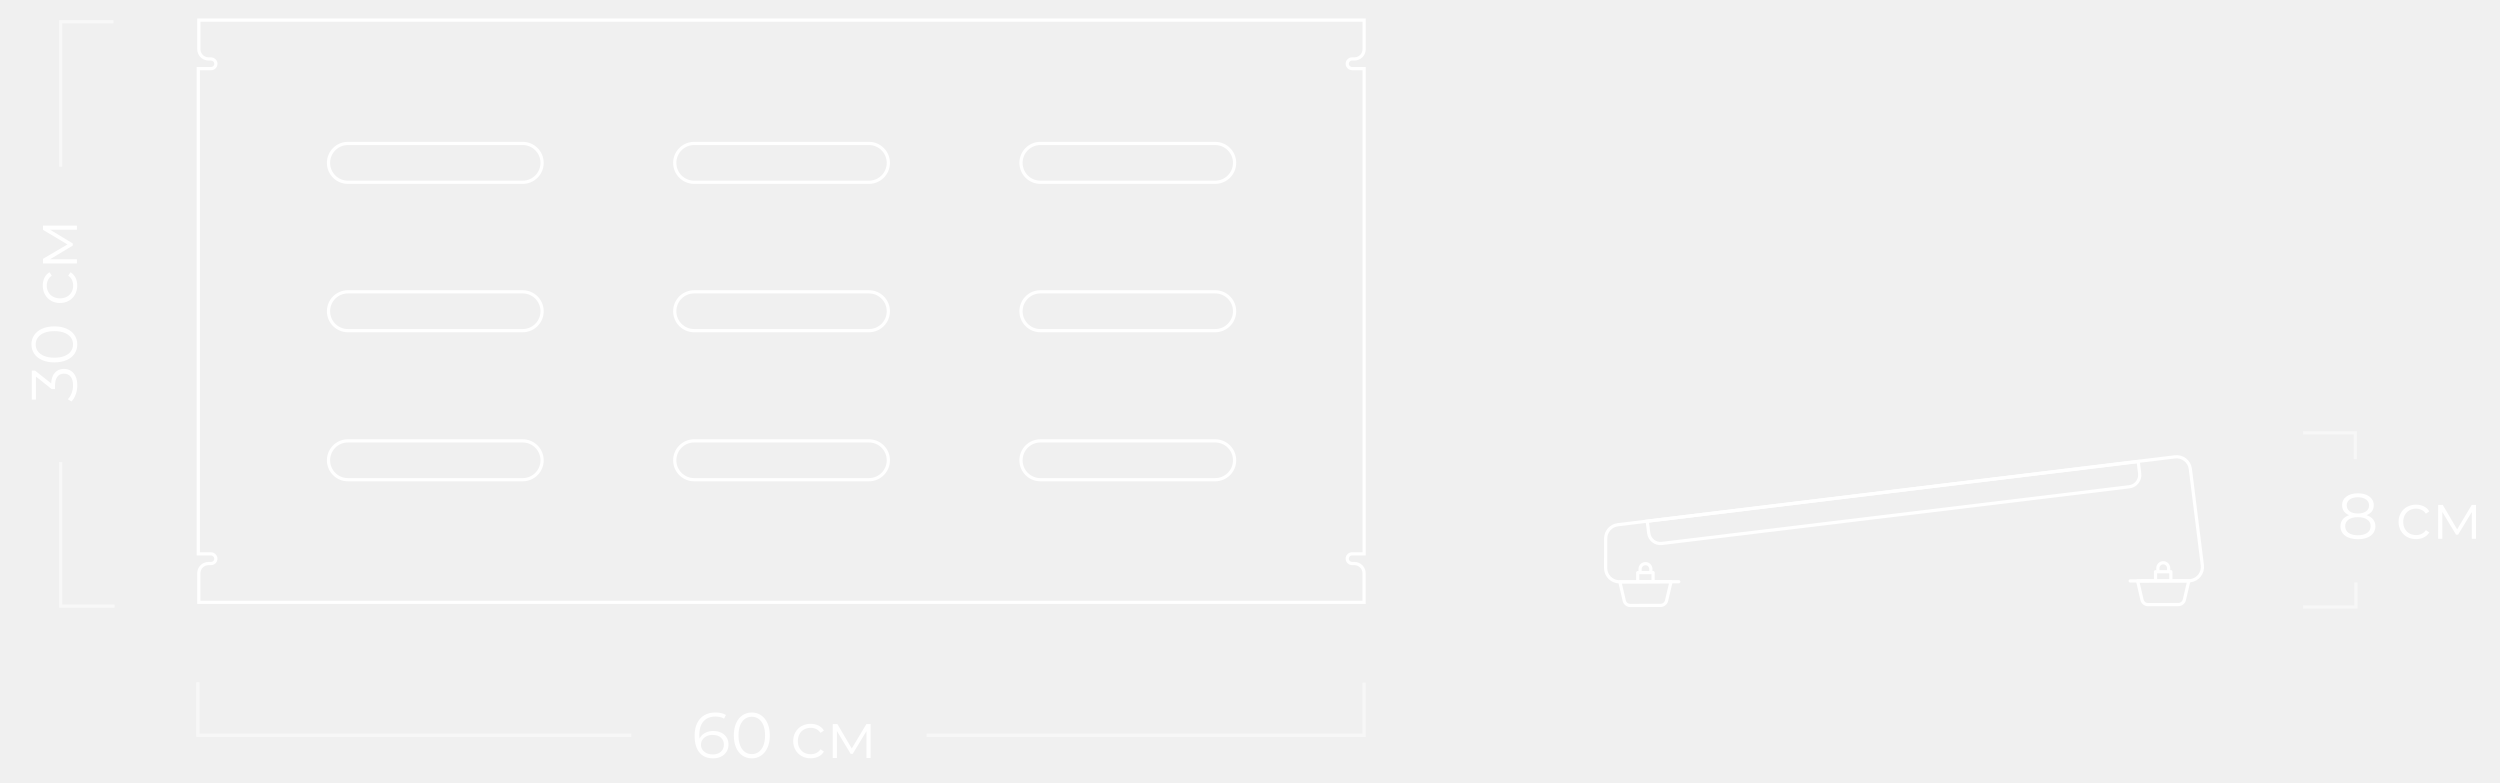
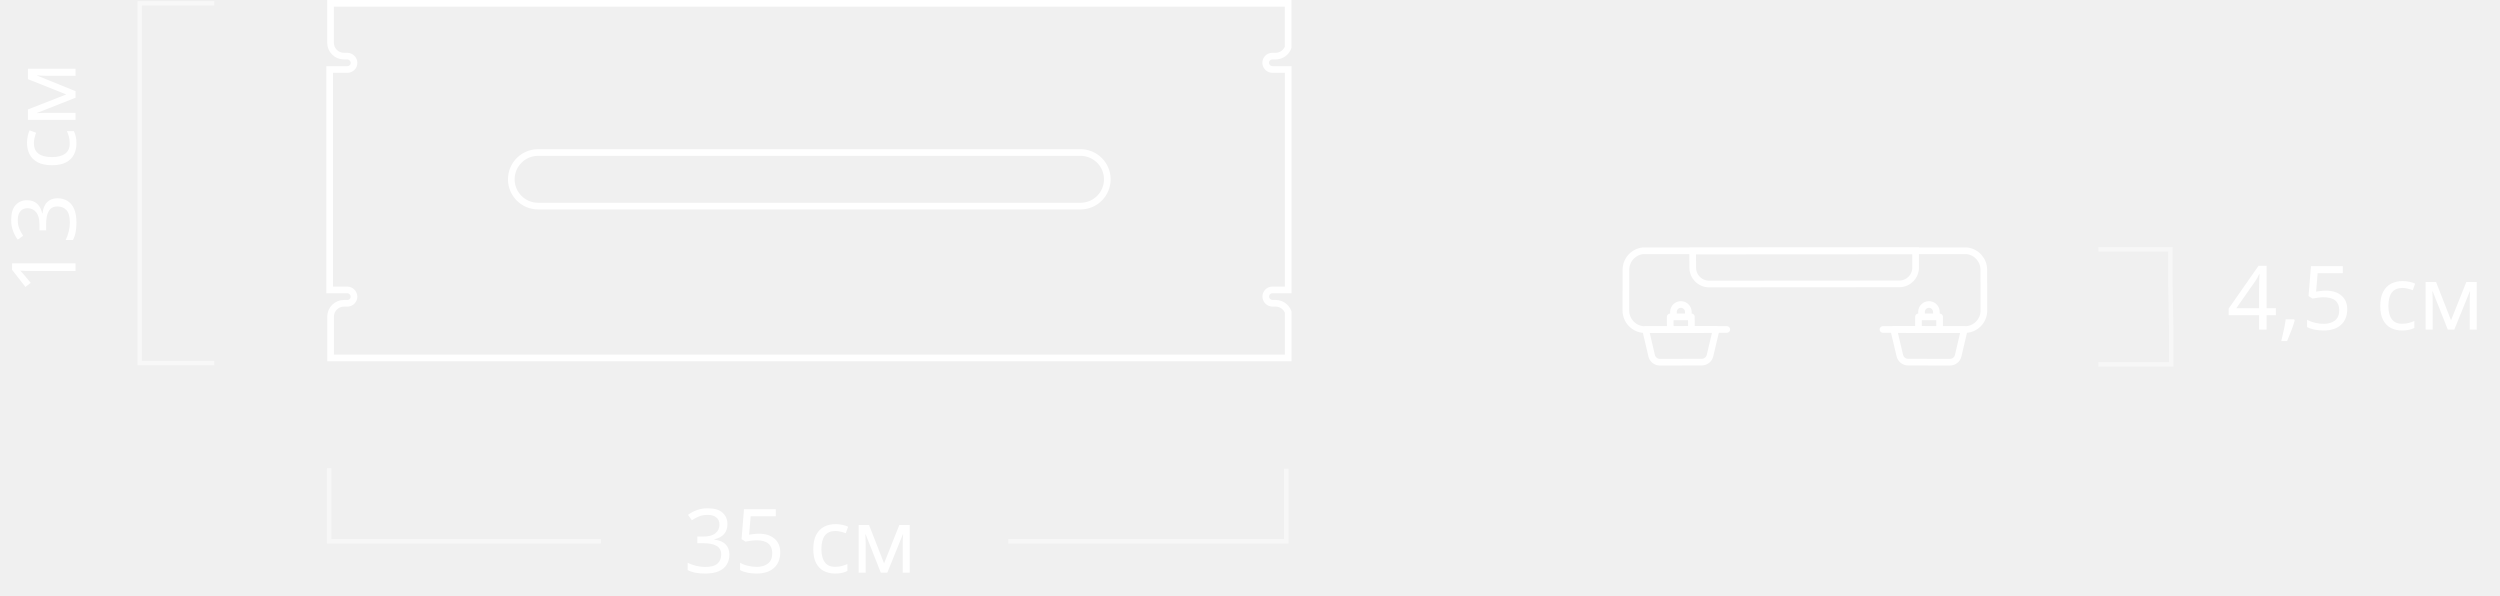
- <svg xmlns="http://www.w3.org/2000/svg" version="1.1" baseProfile="basic" id="Layer_1" x="0px" y="0px" viewBox="0 0 776.25 242.96" xml:space="preserve">
+ <svg xmlns="http://www.w3.org/2000/svg" version="1.1" baseProfile="basic" x="0px" y="0px" width="562.58px" height="134.11px" viewBox="0 0 562.58 134.11" style="enable-background:new 0 0 562.58 134.11;" xml:space="preserve">
  <style type="text/css">
- 	.st0{fill:#FFFFFF;}
- 	.st1{fill:none;stroke:#FFFFFF;stroke-linecap:round;stroke-miterlimit:10;}
- 	.st2{fill:none;stroke:#FFFFFF;stroke-miterlimit:10;}
- 	.st3{fill:none;stroke:#FFFFFF;stroke-linejoin:round;}
+ 	.st0{fill:none;stroke:#FFFFFF;stroke-width:1.5;stroke-miterlimit:10;}
+ 	.st1{fill:none;stroke:#FFFFFF;stroke-width:1.5;stroke-linejoin:round;}
+ 	.st2{fill:none;stroke:#FFFFFF;stroke-width:1.5;stroke-linecap:round;stroke-miterlimit:10;}
+ 	.st3{fill:none;stroke:#FFFFFF;stroke-width:1.5;}
	.st4{opacity:0.504;fill:none;stroke:#FFFFFF;}
	.st5{opacity:0.497;fill:none;stroke:#FFFFFF;}
	.st6{opacity:0.46;fill:none;stroke:#FFFFFF;}
</style>
+   <defs>
+ </defs>
  <g>
-     <path class="st0" d="M223.93,227.49c0.71,0.35,1.27,0.84,1.67,1.47c0.4,0.63,0.6,1.37,0.6,2.21c0,0.85-0.21,1.61-0.62,2.26   c-0.41,0.65-0.98,1.16-1.71,1.51c-0.73,0.35-1.54,0.53-2.45,0.53c-1.85,0-3.27-0.61-4.26-1.83c-0.99-1.22-1.48-2.94-1.48-5.17   c0-1.56,0.27-2.88,0.8-3.96s1.28-1.9,2.24-2.45c0.96-0.55,2.08-0.83,3.36-0.83c1.39,0,2.49,0.25,3.32,0.76l-0.58,1.16   c-0.67-0.44-1.57-0.66-2.72-0.66c-1.55,0-2.76,0.49-3.64,1.47c-0.88,0.98-1.32,2.4-1.32,4.27c0,0.33,0.02,0.71,0.06,1.14   c0.35-0.76,0.9-1.35,1.66-1.77c0.76-0.42,1.63-0.63,2.62-0.63C222.39,226.97,223.21,227.15,223.93,227.49z M223.82,233.42   c0.63-0.55,0.95-1.29,0.95-2.21s-0.32-1.65-0.95-2.2s-1.49-0.82-2.57-0.82c-0.71,0-1.33,0.13-1.87,0.4s-0.96,0.63-1.27,1.1   s-0.46,0.99-0.46,1.56c0,0.53,0.14,1.03,0.43,1.48c0.29,0.45,0.71,0.82,1.27,1.1c0.56,0.28,1.23,0.42,2,0.42   C222.37,234.25,223.19,233.98,223.82,233.42z" />
-     <path class="st0" d="M230.54,234.61c-0.85-0.57-1.51-1.4-1.98-2.47c-0.47-1.07-0.71-2.34-0.71-3.79s0.24-2.72,0.71-3.79   c0.47-1.07,1.13-1.9,1.98-2.47s1.81-0.86,2.89-0.86s2.04,0.29,2.89,0.86s1.51,1.4,1.99,2.47s0.72,2.34,0.72,3.79   s-0.24,2.72-0.72,3.79s-1.14,1.9-1.99,2.47s-1.81,0.86-2.89,0.86S231.39,235.19,230.54,234.61z M235.58,233.47   c0.62-0.45,1.1-1.11,1.45-1.98c0.35-0.87,0.52-1.91,0.52-3.14s-0.17-2.27-0.52-3.14c-0.35-0.87-0.83-1.53-1.45-1.98   s-1.34-0.68-2.15-0.68c-0.81,0-1.53,0.23-2.15,0.68c-0.62,0.45-1.1,1.11-1.45,1.98c-0.35,0.87-0.52,1.91-0.52,3.14   s0.17,2.27,0.52,3.14c0.35,0.87,0.83,1.53,1.45,1.98c0.62,0.45,1.34,0.68,2.15,0.68C234.25,234.15,234.96,233.93,235.58,233.47z" />
-     <path class="st0" d="M248.92,234.77c-0.82-0.45-1.46-1.09-1.93-1.91c-0.47-0.82-0.7-1.74-0.7-2.77s0.23-1.95,0.7-2.76   c0.47-0.81,1.11-1.45,1.93-1.9c0.82-0.45,1.75-0.68,2.79-0.68c0.91,0,1.72,0.18,2.43,0.53c0.71,0.35,1.28,0.87,1.69,1.55   l-1.06,0.72c-0.35-0.52-0.79-0.91-1.32-1.17c-0.53-0.26-1.11-0.39-1.74-0.39c-0.76,0-1.44,0.17-2.05,0.51   c-0.61,0.34-1.08,0.82-1.42,1.45c-0.34,0.63-0.51,1.34-0.51,2.14c0,0.81,0.17,1.53,0.51,2.15c0.34,0.62,0.81,1.1,1.42,1.44   c0.61,0.34,1.29,0.51,2.05,0.51c0.63,0,1.21-0.13,1.74-0.38c0.53-0.25,0.97-0.64,1.32-1.16l1.06,0.72c-0.41,0.68-0.98,1.2-1.7,1.55   c-0.72,0.35-1.53,0.53-2.42,0.53C250.67,235.45,249.74,235.23,248.92,234.77z" />
-     <path class="st0" d="M270.33,224.83v10.52h-1.3v-8.32l-4.26,7.04h-0.64l-4.26-7.06v8.34h-1.3v-10.52h1.44l4.46,7.58l4.54-7.58   H270.33z" />
+     <text transform="matrix(1 0 0 1 153.8386 128.8656)" style="fill:#FFFFFF; font-family:'Montserrat-Regular'; font-size:20px;">35 см</text>
+     <text transform="matrix(0 -1 1 0 16.9999 66.3552)" style="fill:#FFFFFF; font-family:'Montserrat-Regular'; font-size:20px;">13 см</text>
+     <text transform="matrix(1 0 0 1 501.1019 74.171)" style="fill:#FFFFFF; font-family:'Montserrat-Regular'; font-size:20px;">4,5 см</text>
+     <path id="Path_644_1_" class="st0" d="M380.92,60.24l-0.02-3.75l50.16-0.06l0.02,3.75c0.01,2.03-1.63,3.69-3.66,3.7c0,0,0,0,0,0   l-42.8,0.03C382.58,63.92,380.93,62.28,380.92,60.24C380.92,60.25,380.92,60.25,380.92,60.24L380.92,60.24z" />
+     <path id="Path_648_2_" class="st0" d="M376.58,71.3l0-1.14c0.02-0.92,0.79-1.66,1.71-1.64c0.89,0.02,1.61,0.74,1.64,1.63l0,1.14" />
+     <path id="Path_649_2_" class="st1" d="M380.62,73.96l-0.01-2.66l-4.76,0.01l0.01,2.66" />
+     <path id="Path_650_2_" class="st1" d="M384.81,80.01l1.39-5.88l-15.9,0.04l1.37,5.86c0.2,0.87,0.98,1.48,1.87,1.48l9.42-0.02   C383.84,81.48,384.61,80.87,384.81,80.01z" />
+     <path id="Path_643_1_" class="st2" d="M423.73,74.14l18.49,0.03c2.35-0.04,4.23-1.96,4.22-4.31l-0.02-9.16   c0-2.17-1.62-3.99-3.77-4.26h-72.99c-2.15,0.27-3.77,2.09-3.77,4.26l-0.02,9.16c0,2.35,1.88,4.27,4.22,4.31l18.49-0.03" />
+     <path id="Path_648_1_" class="st0" d="M435.75,71.3l0-1.14c-0.02-0.92-0.79-1.66-1.71-1.64c-0.89,0.02-1.61,0.74-1.64,1.63l0,1.14" />
+     <path id="Path_649_1_" class="st1" d="M431.71,73.96l0.01-2.66l4.76,0.01l-0.01,2.66" />
+     <path id="Path_650_1_" class="st1" d="M427.52,80.01l-1.39-5.88l15.9,0.04l-1.37,5.86c-0.2,0.87-0.98,1.48-1.87,1.48l-9.42-0.02   C428.49,81.48,427.72,80.87,427.52,80.01z" />
+     <path id="Path_689_1_" class="st3" d="M286.39,15.64c-0.83,0.01-1.52-0.63-1.57-1.46c-0.03-0.83,0.63-1.53,1.46-1.55   c0.02,0,0.03,0,0.05,0h0.71c1.26,0,2.39-0.79,2.83-1.97V0.75H74.38v8.86c0,1.67,1.35,3.02,3.02,3.02h0.7   c0.83-0.01,1.52,0.63,1.57,1.46c0.03,0.83-0.63,1.53-1.46,1.55c-0.01,0-0.03,0-0.04,0h-3.98v49.6h3.9   c0.83-0.01,1.52,0.63,1.57,1.46c0.03,0.83-0.63,1.53-1.46,1.55c-0.01,0-0.03,0-0.04,0H77.4c-1.67,0-3.01,1.35-3.01,3.02l0,0v9.28   h215.49V70.22c-0.44-1.18-1.56-1.97-2.82-1.97h-0.65c-0.83,0.01-1.52-0.63-1.57-1.46c-0.03-0.83,0.63-1.53,1.46-1.55   c0.02,0,0.03,0,0.05,0h3.54v-49.6L286.39,15.64z M249.18,40.35c0,3.33-2.7,6.03-6.03,6.03c0,0,0,0,0,0H121.09   c-3.33,0-6.03-2.7-6.03-6.03l0,0l0,0c0-3.33,2.7-6.03,6.03-6.03h122.06C246.48,34.33,249.18,37.02,249.18,40.35   C249.18,40.35,249.18,40.35,249.18,40.35L249.18,40.35z" />
+     <path id="Path_692_1_" class="st4" d="M48.21,0.75H31.45v17.73v45.5v17.73h16.76" />
+     <path id="Path_693_1_" class="st5" d="M135.22,121.81H74.07v-16.46" />
+     <path id="Path_694_1_" class="st5" d="M226.91,121.81h62.56v-16.34" />
+     <path id="Path_696_1_" class="st6" d="M472.2,81.99h16.4v-7.64l-0.19-10.1V56.1H472.2" />
  </g>
-   <g>
-     <path class="st0" d="M17.07,115.69c0.71-0.77,1.64-1.15,2.79-1.15c0.8,0,1.51,0.19,2.13,0.58c0.62,0.39,1.11,0.96,1.47,1.72   s0.54,1.69,0.54,2.78c0,1.01-0.16,1.97-0.49,2.87c-0.33,0.9-0.76,1.62-1.31,2.17l-1.14-0.7c0.48-0.47,0.87-1.09,1.17-1.86   c0.3-0.77,0.45-1.6,0.45-2.48c0-1.15-0.25-2.03-0.75-2.66c-0.5-0.63-1.19-0.94-2.07-0.94c-0.87,0-1.55,0.31-2.04,0.94   c-0.49,0.63-0.74,1.57-0.74,2.84v1h-1.06l-4.86-3.88v7.16H9.88v-9h1.02l4.98,3.96C15.96,117.58,16.35,116.46,17.07,115.69z" />
-     <path class="st0" d="M23.14,109.83c-0.57,0.85-1.4,1.51-2.47,1.98c-1.07,0.47-2.34,0.71-3.79,0.71s-2.72-0.24-3.79-0.71   c-1.07-0.47-1.9-1.13-2.47-1.98s-0.86-1.81-0.86-2.89s0.29-2.04,0.86-2.89s1.4-1.51,2.47-1.99s2.34-0.72,3.79-0.72   s2.72,0.24,3.79,0.72s1.9,1.14,2.47,1.99s0.86,1.81,0.86,2.89S23.71,108.99,23.14,109.83z M22,104.79   c-0.45-0.62-1.11-1.1-1.98-1.45c-0.87-0.35-1.91-0.52-3.14-0.52s-2.27,0.17-3.14,0.52c-0.87,0.35-1.53,0.83-1.98,1.45   s-0.68,1.34-0.68,2.15c0,0.81,0.23,1.53,0.68,2.15c0.45,0.62,1.11,1.1,1.98,1.45c0.87,0.35,1.91,0.52,3.14,0.52   s2.27-0.17,3.14-0.52c0.87-0.35,1.53-0.83,1.98-1.45c0.45-0.62,0.68-1.34,0.68-2.15C22.68,106.13,22.45,105.41,22,104.79z" />
-     <path class="st0" d="M23.3,91.45c-0.45,0.82-1.09,1.46-1.91,1.93c-0.82,0.47-1.74,0.7-2.77,0.7s-1.95-0.23-2.76-0.7   c-0.81-0.47-1.45-1.11-1.9-1.93c-0.45-0.82-0.68-1.75-0.68-2.79c0-0.91,0.18-1.72,0.53-2.43c0.35-0.71,0.87-1.28,1.55-1.69   l0.72,1.06c-0.52,0.35-0.91,0.79-1.17,1.32c-0.26,0.53-0.39,1.11-0.39,1.74c0,0.76,0.17,1.44,0.51,2.05   c0.34,0.61,0.82,1.08,1.45,1.42c0.63,0.34,1.34,0.51,2.14,0.51c0.81,0,1.53-0.17,2.15-0.51c0.62-0.34,1.1-0.81,1.44-1.42   c0.34-0.61,0.51-1.29,0.51-2.05c0-0.63-0.13-1.21-0.38-1.74c-0.25-0.53-0.64-0.97-1.16-1.32l0.72-1.06c0.68,0.41,1.2,0.98,1.55,1.7   c0.35,0.72,0.53,1.53,0.53,2.42C23.98,89.7,23.75,90.63,23.3,91.45z" />
-     <path class="st0" d="M13.36,70.04h10.52v1.3h-8.32l7.04,4.26v0.64l-7.06,4.26h8.34v1.3H13.36v-1.44l7.58-4.46l-7.58-4.54V70.04z" />
-   </g>
-   <g>
-     <path class="st0" d="M736.85,161.28c0.47,0.59,0.71,1.29,0.71,2.12c0,0.81-0.22,1.52-0.66,2.13c-0.44,0.61-1.07,1.07-1.89,1.4   c-0.82,0.33-1.78,0.49-2.89,0.49c-1.68,0-3-0.36-3.96-1.08s-1.44-1.7-1.44-2.94c0-0.84,0.23-1.55,0.69-2.13s1.13-1.02,2.01-1.31   c-0.72-0.28-1.27-0.68-1.64-1.21c-0.37-0.53-0.56-1.15-0.56-1.87c0-1.13,0.44-2.03,1.33-2.7c0.89-0.67,2.08-1,3.57-1   c0.99,0,1.85,0.15,2.59,0.45s1.32,0.73,1.73,1.29c0.41,0.56,0.62,1.21,0.62,1.96c0,0.72-0.19,1.34-0.58,1.87   c-0.39,0.53-0.94,0.93-1.66,1.21C735.7,160.25,736.38,160.69,736.85,161.28z M735.03,165.44c0.7-0.51,1.05-1.19,1.05-2.06   c0-0.87-0.35-1.55-1.05-2.05s-1.67-0.75-2.91-0.75c-1.23,0-2.19,0.25-2.89,0.75c-0.7,0.5-1.05,1.18-1.05,2.05   c0,0.88,0.35,1.57,1.04,2.07s1.66,0.75,2.9,0.75S734.33,165.94,735.03,165.44z M729.58,158.76c0.61,0.45,1.46,0.68,2.54,0.68   s1.93-0.23,2.55-0.68s0.93-1.06,0.93-1.82c0-0.79-0.32-1.41-0.95-1.86c-0.63-0.45-1.48-0.68-2.53-0.68c-1.07,0-1.91,0.23-2.53,0.68   s-0.93,1.07-0.93,1.84S728.97,158.3,729.58,158.76z" />
-     <path class="st0" d="M747.39,166.72c-0.82-0.45-1.46-1.09-1.93-1.91c-0.47-0.82-0.7-1.74-0.7-2.77s0.23-1.95,0.7-2.76   c0.47-0.81,1.11-1.45,1.93-1.9s1.75-0.68,2.79-0.68c0.91,0,1.72,0.18,2.43,0.53c0.71,0.35,1.28,0.87,1.69,1.55l-1.06,0.72   c-0.35-0.52-0.79-0.91-1.32-1.17c-0.53-0.26-1.11-0.39-1.74-0.39c-0.76,0-1.44,0.17-2.05,0.51c-0.61,0.34-1.08,0.82-1.42,1.45   c-0.34,0.63-0.51,1.34-0.51,2.14c0,0.81,0.17,1.53,0.51,2.15c0.34,0.62,0.81,1.1,1.42,1.44c0.61,0.34,1.29,0.51,2.05,0.51   c0.63,0,1.21-0.13,1.74-0.38c0.53-0.25,0.97-0.64,1.32-1.16l1.06,0.72c-0.41,0.68-0.98,1.2-1.7,1.55s-1.53,0.53-2.42,0.53   C749.14,167.4,748.21,167.17,747.39,166.72z" />
-     <path class="st0" d="M768.8,156.78v10.52h-1.3v-8.32l-4.26,7.04h-0.64l-4.26-7.06v8.34h-1.3v-10.52h1.44l4.46,7.58l4.54-7.58H768.8   z" />
-   </g>
-   <g id="Group_767_1_" transform="translate(1032.816 5560.026)">
-     <path id="Path_643_1_" class="st1" d="M-511.56-5379.4l-18.49,0.03c-2.35-0.04-4.23-1.96-4.22-4.31l0.02-9.16   c0-2.17,1.62-3.99,3.77-4.26l172.96-21.07c2.36-0.29,4.51,1.38,4.8,3.73c0,0,0,0,0,0l0,0l3.73,29.93c0.29,2.36-1.38,4.51-3.73,4.8   c-0.16,0.02-0.33,0.03-0.49,0.03l-18.19,0.03" />
-     <path id="Path_644_1_" class="st2" d="M-520.89-5394.48l-0.46-3.72l152.44-18.52l0.46,3.72c0.25,2.02-1.18,3.86-3.19,4.11   c0,0,0,0,0,0l-145.14,17.6C-518.8-5391.03-520.64-5392.46-520.89-5394.48C-520.89-5394.48-520.89-5394.48-520.89-5394.48   L-520.89-5394.48z" />
-     <path id="Path_645_1_" class="st2" d="M-362.8-5382.51l0-1.14c0.02-0.92,0.79-1.66,1.71-1.64c0.89,0.02,1.61,0.74,1.64,1.63l0,1.14   " />
-     <path id="Path_646_1_" class="st3" d="M-358.76-5379.85l-0.01-2.66l-4.76,0.01l0.01,2.66" />
-     <path id="Path_647_1_" class="st3" d="M-354.57-5373.79l1.38-5.88l-15.9,0.04l1.37,5.86c0.2,0.87,0.98,1.48,1.87,1.48l9.42-0.02   C-355.54-5372.32-354.78-5372.93-354.57-5373.79z" />
-     <path id="Path_648_1_" class="st2" d="M-523.57-5382.24l0-1.14c0.02-0.92,0.79-1.66,1.71-1.64c0.89,0.02,1.61,0.74,1.64,1.63   l0,1.14" />
-     <path id="Path_649_1_" class="st3" d="M-519.53-5379.58l-0.01-2.66l-4.76,0.01l0.01,2.66" />
-     <path id="Path_650_1_" class="st3" d="M-515.35-5373.53l1.39-5.88l-15.9,0.04l1.37,5.86c0.2,0.87,0.98,1.48,1.87,1.48l9.42-0.02   C-516.32-5372.06-515.55-5372.67-515.35-5373.53z" />
-   </g>
-   <path id="Path_691_1_" class="st4" d="M18.83,51.77V6.75h16.41" />
-   <path id="Path_692_1_" class="st4" d="M18.83,143.47v44.73h16.76" />
-   <path id="Path_693_1_" class="st5" d="M196.01,228.3H61.44v-16.46" />
-   <path id="Path_694_1_" class="st5" d="M287.71,228.3h135.85v-16.34" />
-   <path id="Path_695_1_" class="st6" d="M715.11,134.41h16.21v8.15" />
-   <path id="Path_696_1_" class="st6" d="M715.11,188.48h16.4v-7.64" />
-   <path class="st2" d="M419.89,21.31c-0.82,0-1.54-0.64-1.57-1.46c-0.03-0.85,0.66-1.55,1.51-1.55h0.72c1.66,0,3.01-1.34,3.01-3V6.24  H61.74l0,9.04c0,1.67,1.35,3.02,3.02,3.02h0.7c0.82,0,1.54,0.64,1.57,1.46c0.03,0.85-0.66,1.55-1.51,1.55h-3.95v150.66h3.88  c0.82,0,1.54,0.64,1.57,1.46c0.03,0.85-0.66,1.55-1.51,1.55h-0.76c-1.67,0-3.02,1.35-3.02,3.02l0,9.03h361.82v-9.05  c-0.01-1.66-1.35-3-3.01-3h-0.65c-0.82,0-1.54-0.64-1.57-1.46c-0.03-0.85,0.66-1.55,1.51-1.55h3.73V21.31H419.89z M168.32,142.92  c0,3.33-2.7,6.03-6.03,6.03h-54.26c-3.33,0-6.03-2.7-6.03-6.03v0c0-3.33,2.7-6.03,6.03-6.03h54.26  C165.62,136.89,168.32,139.59,168.32,142.92L168.32,142.92z M168.32,96.64c0,3.33-2.7,6.03-6.03,6.03h-54.26  c-3.33,0-6.03-2.7-6.03-6.03v0c0-3.33,2.7-6.03,6.03-6.03h54.26C165.62,90.61,168.32,93.31,168.32,96.64L168.32,96.64z M162.29,56.6  h-54.26c-3.33,0-6.03-2.7-6.03-6.03v0c0-3.33,2.7-6.03,6.03-6.03h54.26c3.33,0,6.03,2.7,6.03,6.03  C168.32,53.9,165.62,56.6,162.29,56.6z M275.83,142.92c0,3.33-2.7,6.03-6.03,6.03h-54.26c-3.33,0-6.03-2.7-6.03-6.03v0  c0-3.33,2.7-6.03,6.03-6.03h54.26C273.13,136.89,275.83,139.59,275.83,142.92L275.83,142.92z M275.83,96.64  c0,3.33-2.7,6.03-6.03,6.03h-54.26c-3.33,0-6.03-2.7-6.03-6.03v0c0-3.33,2.7-6.03,6.03-6.03h54.26  C273.13,90.61,275.83,93.31,275.83,96.64L275.83,96.64z M269.8,56.6h-54.26c-3.33,0-6.03-2.7-6.03-6.03v0c0-3.33,2.7-6.03,6.03-6.03  h54.26c3.33,0,6.03,2.7,6.03,6.03C275.83,53.9,273.13,56.6,269.8,56.6z M383.34,142.92c0,3.33-2.7,6.03-6.03,6.03h-54.26  c-3.33,0-6.03-2.7-6.03-6.03v0c0-3.33,2.7-6.03,6.03-6.03h54.26C380.64,136.89,383.34,139.59,383.34,142.92L383.34,142.92z   M383.34,96.64c0,3.33-2.7,6.03-6.03,6.03h-54.26c-3.33,0-6.03-2.7-6.03-6.03v0c0-3.33,2.7-6.03,6.03-6.03h54.26  C380.64,90.61,383.34,93.31,383.34,96.64L383.34,96.64z M383.34,50.57c0,3.33-2.7,6.03-6.03,6.03h-54.26c-3.33,0-6.03-2.7-6.03-6.03  v0c0-3.33,2.7-6.03,6.03-6.03h54.26C380.64,44.54,383.34,47.24,383.34,50.57L383.34,50.57z" />
</svg>
